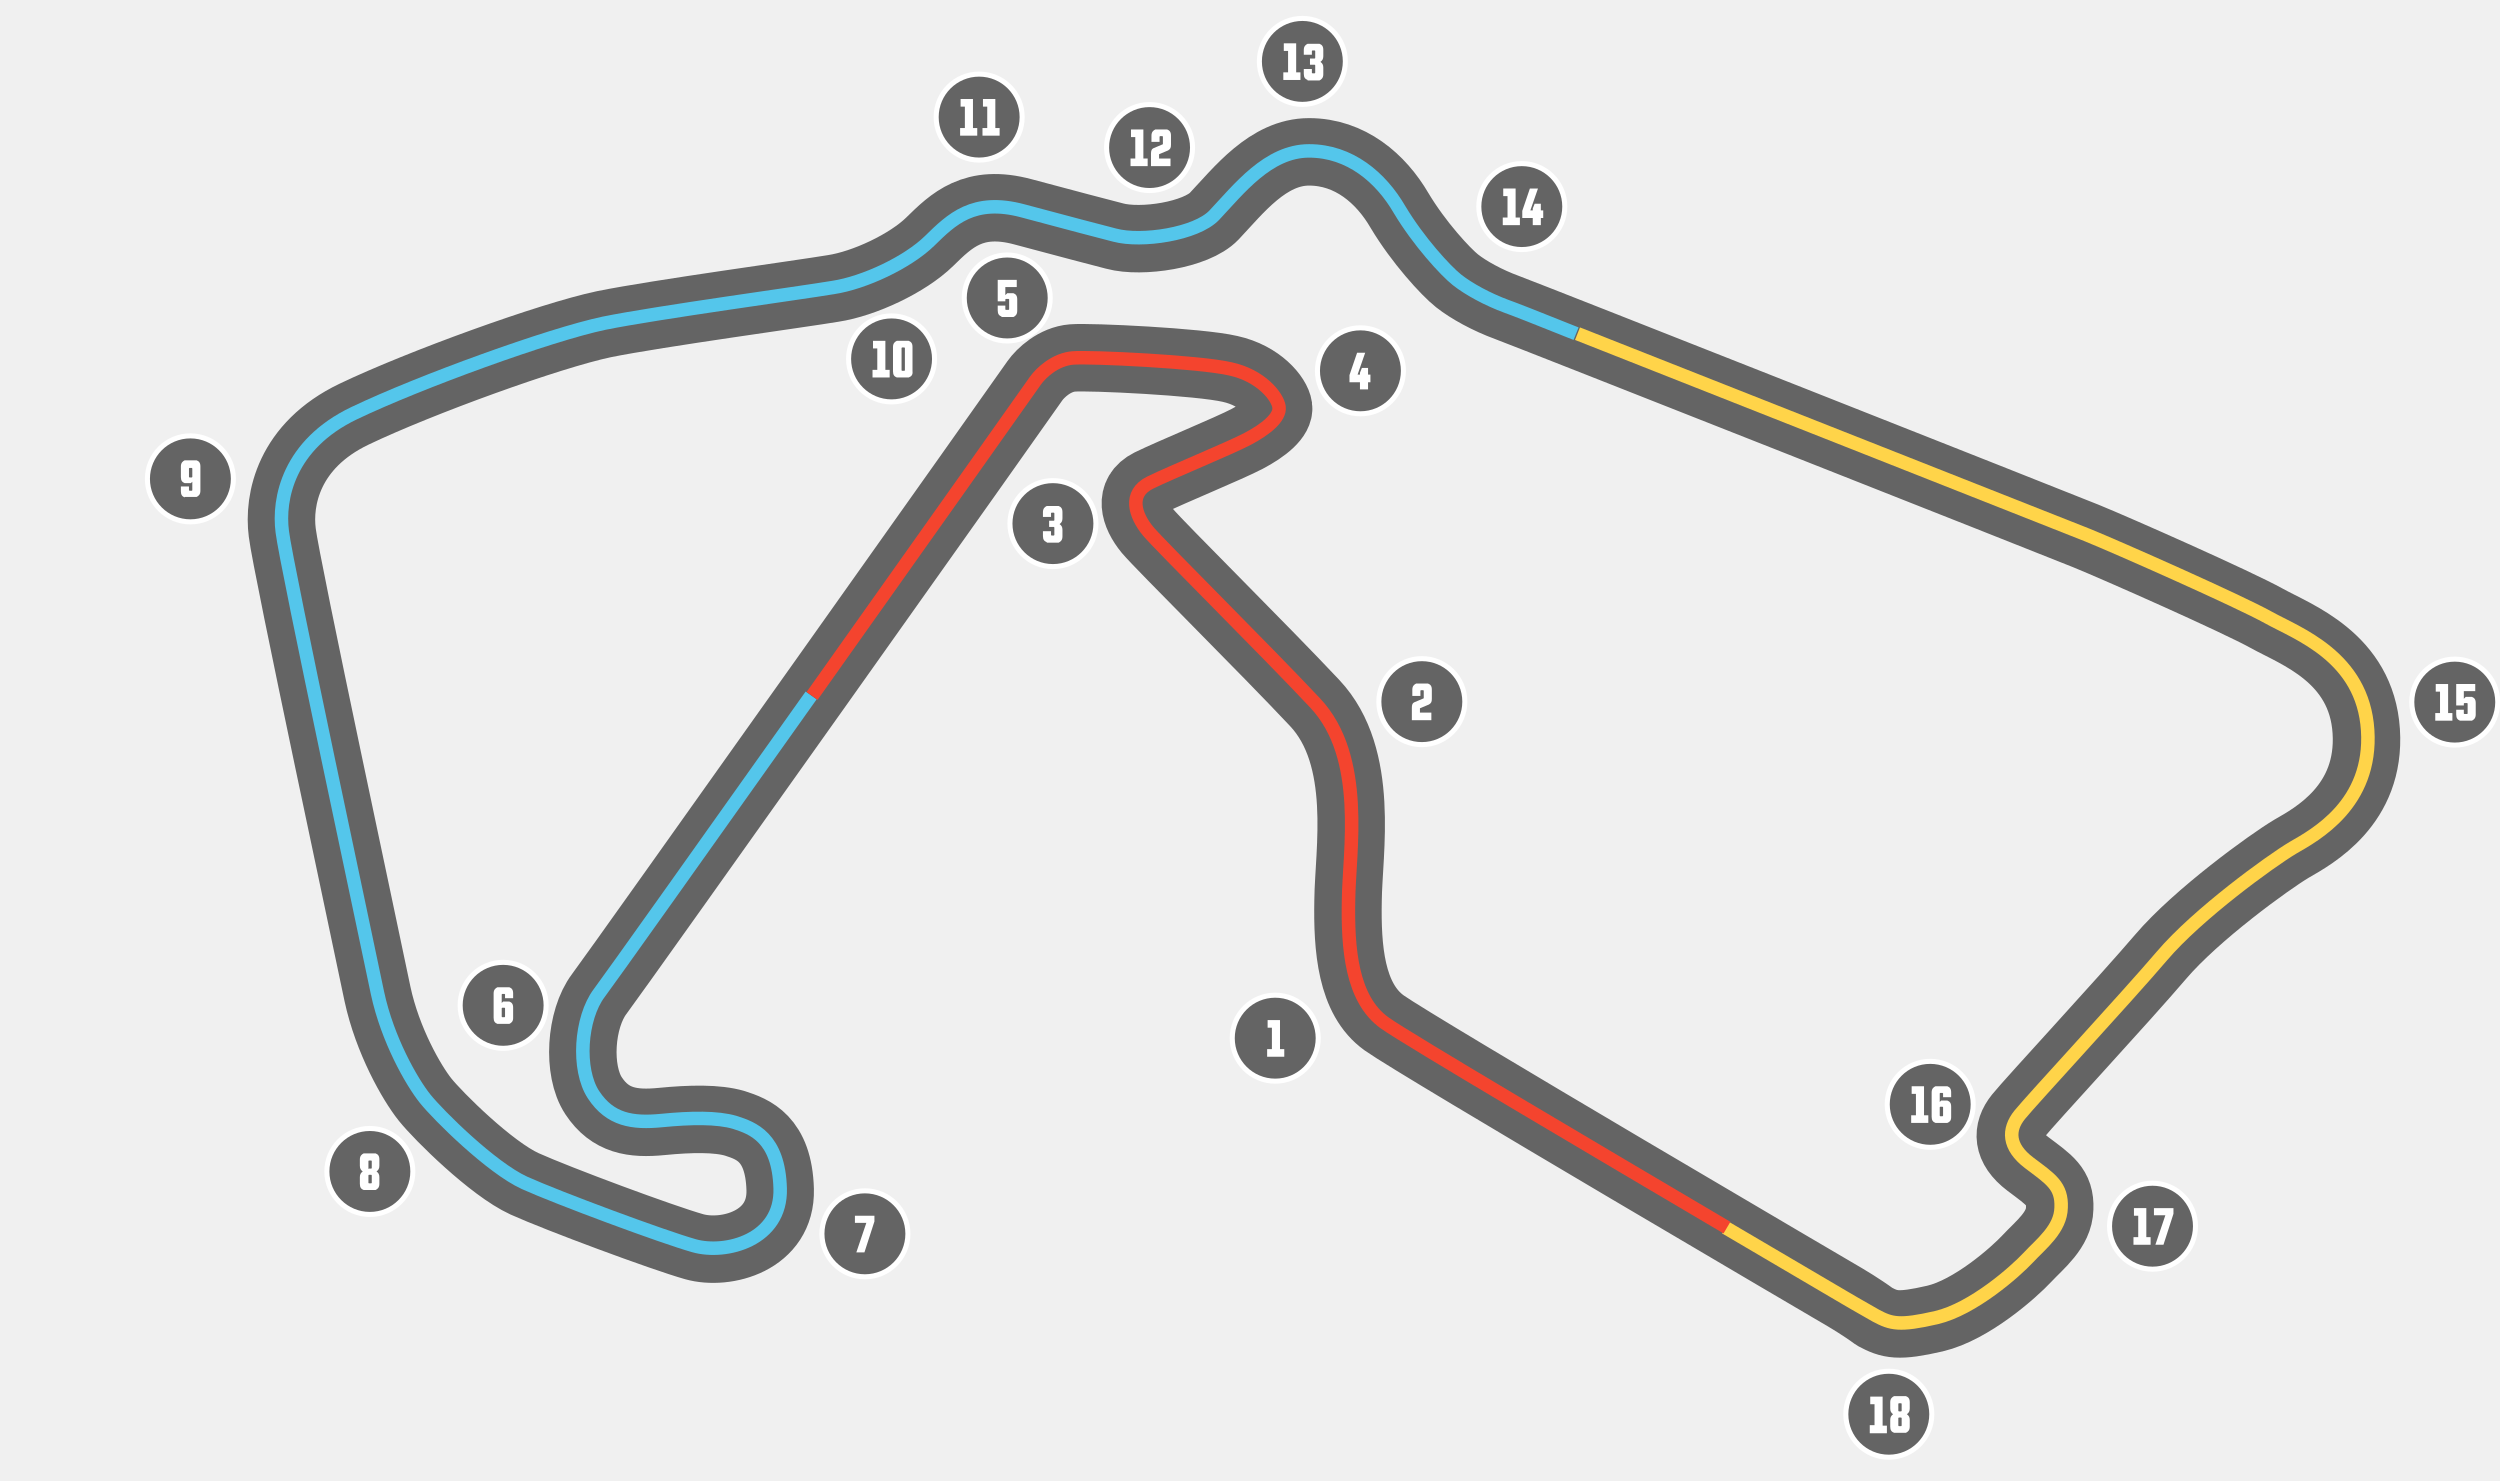
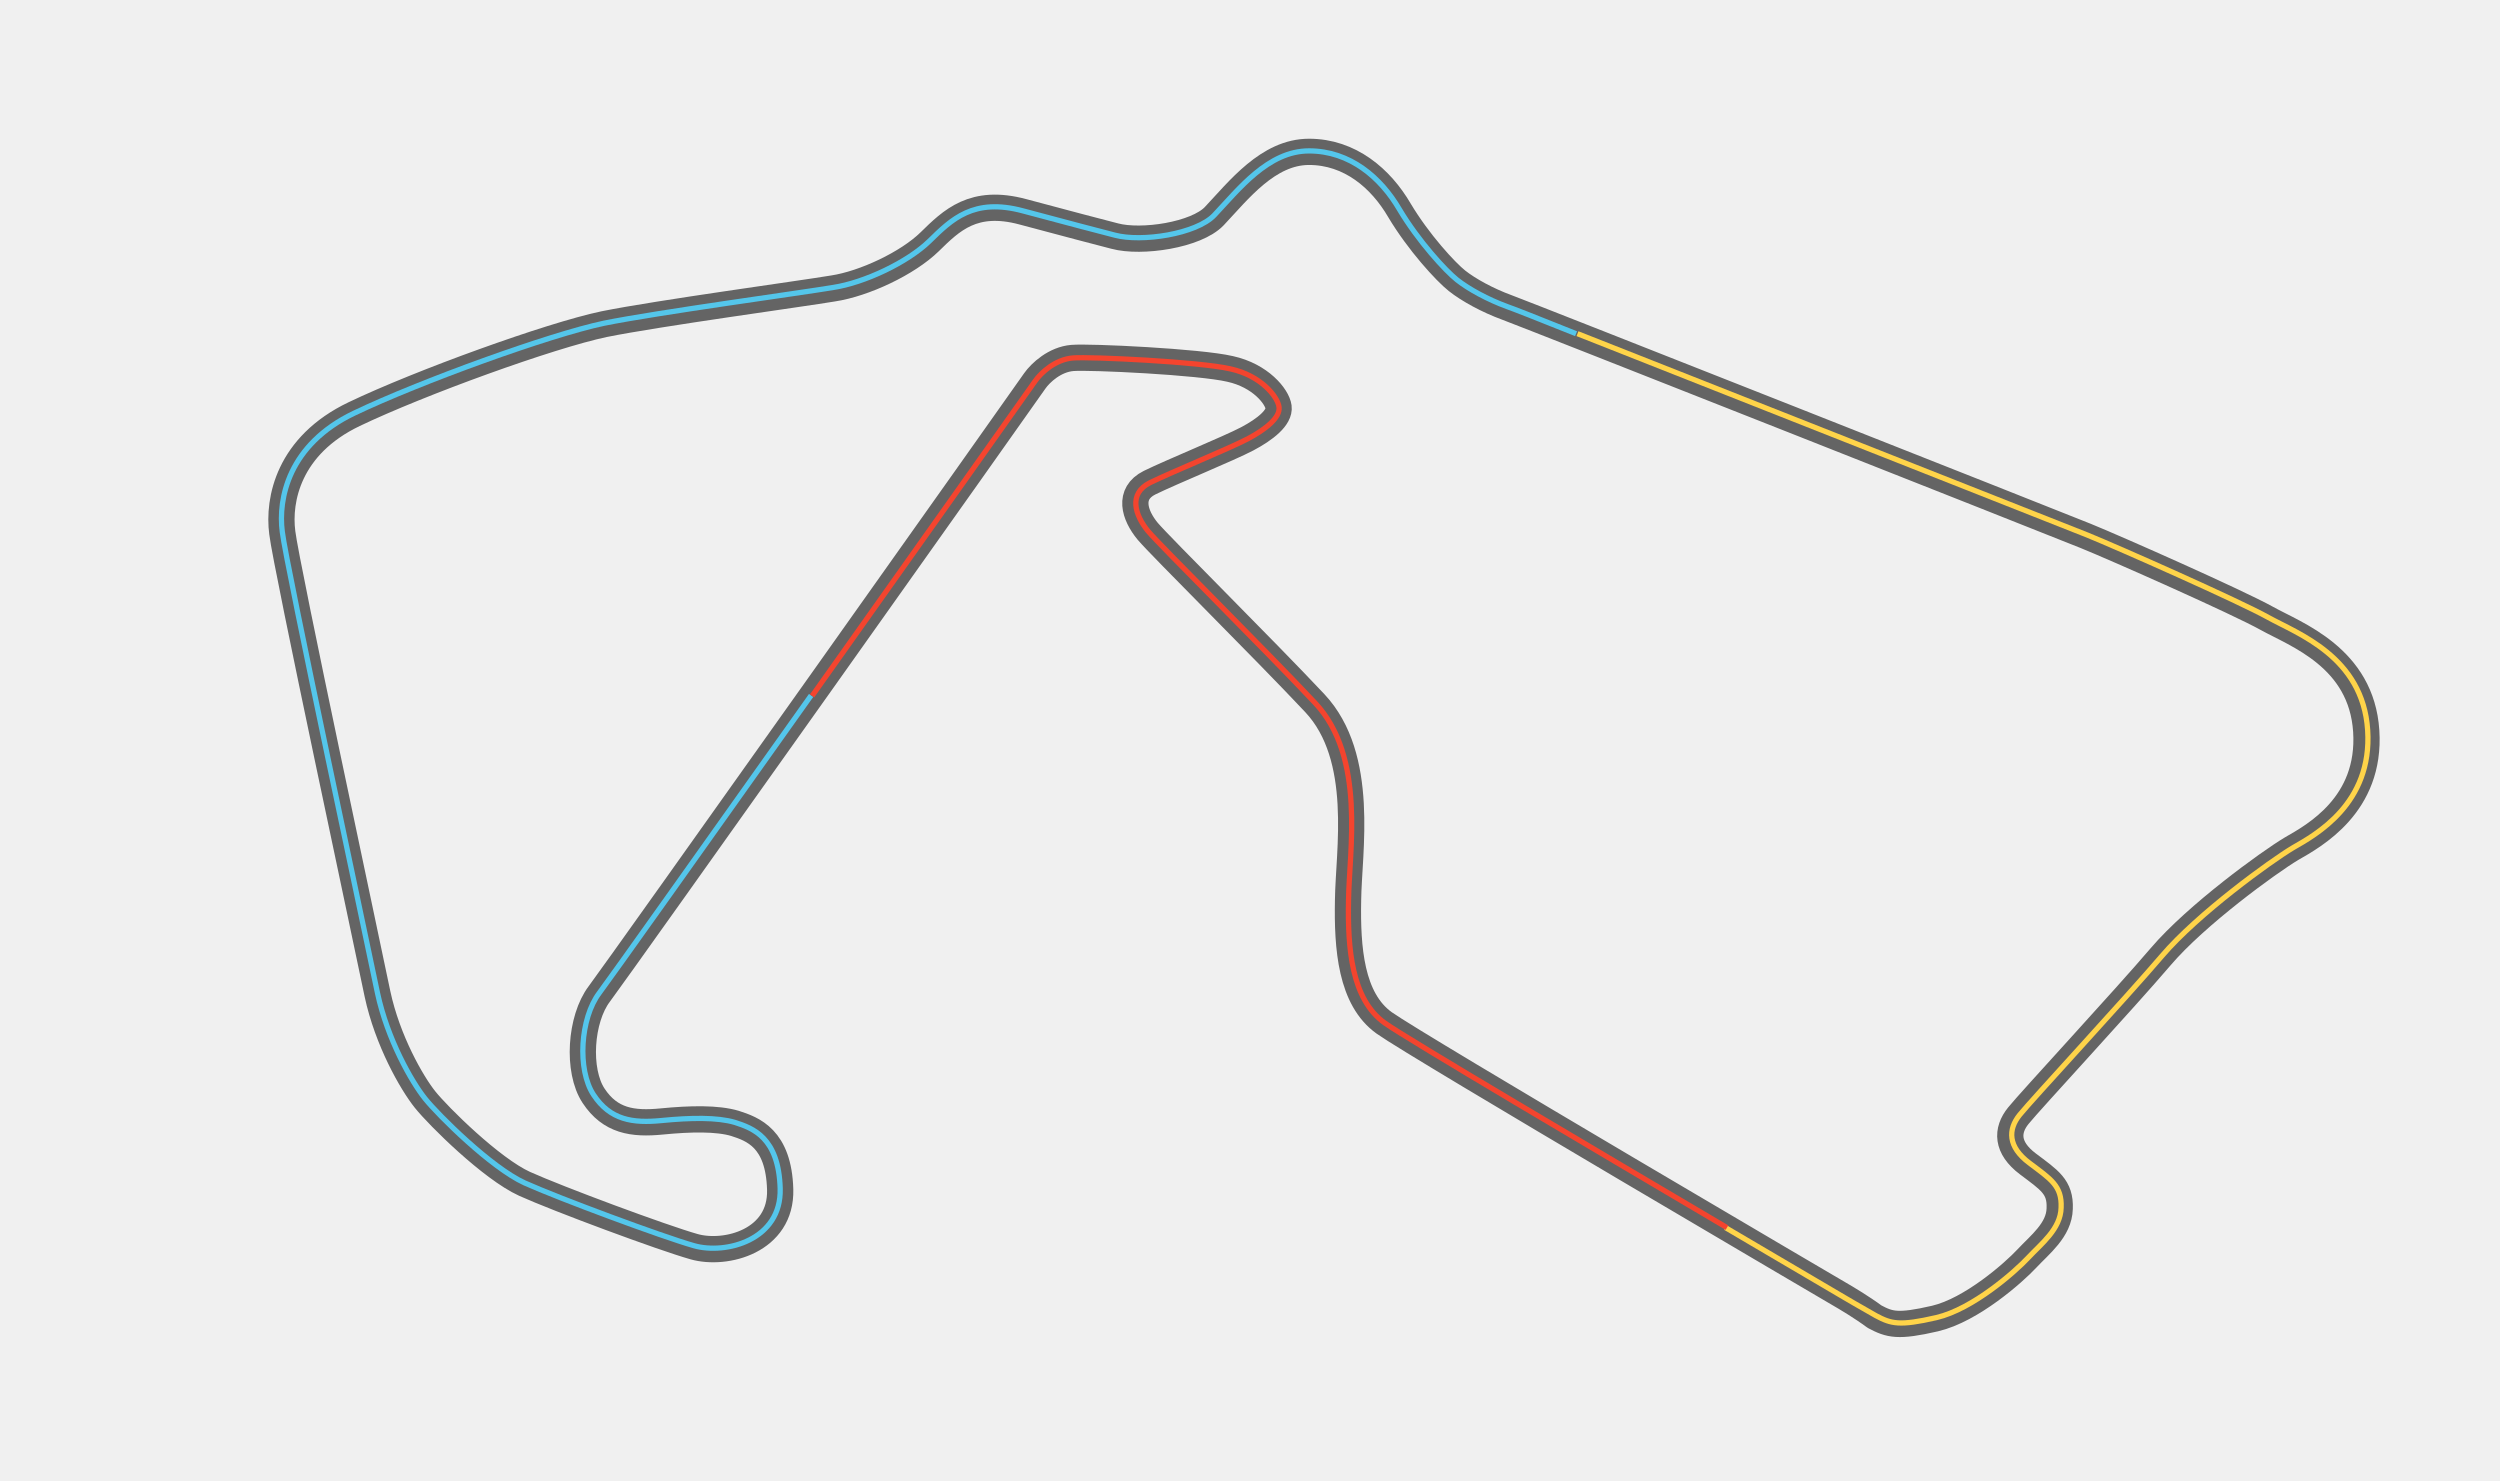
<svg xmlns="http://www.w3.org/2000/svg" version="1.1" x="0px" y="0px" viewBox="0.0 0.0 525.2 311.0" style="enable-background:new 0 0 525.2 331.8;" xml:space="preserve">
  <style type="text/css">
- 	.st0{fill:none;stroke:#646464;stroke-width:14.173;stroke-linecap:round;stroke-linejoin:round;stroke-miterlimit:10;}
- 	.st1{fill:none;stroke:#FFD449;stroke-width:2.835;stroke-miterlimit:10;}
- 	.st2{fill:none;stroke:#54C6EB;stroke-width:2.835;stroke-miterlimit:10;}
- 	.st3{fill:none;stroke:#F4442E;stroke-width:2.835;stroke-miterlimit:10;}
- 	.st4{fill:none;stroke:#FFFFFF;stroke-width:2.126;}
+ 	.st0{fill:none;stroke:#646464;stroke-width:5.515;stroke-linecap:round;stroke-linejoin:round;stroke-miterlimit:10;}
+ 	.st1{fill:none;stroke:#FFD449;stroke-width:1.103;stroke-miterlimit:10;}
+ 	.st2{fill:none;stroke:#54C6EB;stroke-width:1.103;stroke-miterlimit:10;}
+ 	.st3{fill:none;stroke:#F4442E;stroke-width:1.103;stroke-miterlimit:10;}
+ 	.st4{fill:none;stroke:#FFFFFF;stroke-width:0.827;}
	.st5{fill:#646464;}
	.st6{fill:#FFFFFF;}
- 	.st7{fill:none;stroke:#646464;stroke-width:2.835;stroke-miterlimit:10;}
+ 	.st7{fill:none;stroke:#646464;stroke-width:1.103;stroke-miterlimit:10;}
	.st8{fill:#FF3380;}
- 	.st9{fill:none;stroke:#FF3380;stroke-width:1.984;stroke-miterlimit:10;}
+ 	.st9{fill:none;stroke:#FF3380;stroke-width:0.772;stroke-miterlimit:10;}
	.st10{fill:#09BC8A;}
- 	.st11{fill:none;stroke:#09BC8A;stroke-width:1.984;stroke-miterlimit:10;}
- 	.st12{fill:none;stroke:#09BC8A;stroke-width:2.21;stroke-miterlimit:10;}
- 	.st13{fill:none;stroke:#646464;stroke-width:0.709;stroke-miterlimit:10;}
- 	.st14{fill:none;stroke:#F4442E;stroke-width:5.669;stroke-miterlimit:10;}
- 	.st15{fill:none;stroke:#54C6EB;stroke-width:5.669;stroke-miterlimit:10;}
- 	.st16{fill:none;stroke:#FFD449;stroke-width:5.669;stroke-miterlimit:10;}
- 	.st17{fill:none;stroke:#09BC8A;stroke-width:2.835;stroke-miterlimit:10;}
+ 	.st11{fill:none;stroke:#09BC8A;stroke-width:0.772;stroke-miterlimit:10;}
+ 	.st12{fill:none;stroke:#09BC8A;stroke-width:0.860;stroke-miterlimit:10;}
+ 	.st13{fill:none;stroke:#646464;stroke-width:0.276;stroke-miterlimit:10;}
+ 	.st14{fill:none;stroke:#F4442E;stroke-width:2.206;stroke-miterlimit:10;}
+ 	.st15{fill:none;stroke:#54C6EB;stroke-width:2.206;stroke-miterlimit:10;}
+ 	.st16{fill:none;stroke:#FFD449;stroke-width:2.206;stroke-miterlimit:10;}
+ 	.st17{fill:none;stroke:#09BC8A;stroke-width:1.103;stroke-miterlimit:10;}
	.st18{clip-path:url(#SVGID_00000182489371729919953420000015993495800105837713_);}
	.st19{fill:#F4442E;}
	.st20{fill:#54C6EB;}
	.st21{fill:#FFD449;}
</style>
  <g id="コース">
    <path class="st0" d="M387.7,272.6c0,0-89.9-52.7-96.9-57.7c-7-5-7.8-15.7-7.6-25.8c0.1-10.1,3.7-30-7-41.4   c-10.7-11.4-32.3-32.8-35.1-36.1c-2.8-3.4-4.2-7.9,0.4-10.2c4.7-2.3,16.7-7.2,20.5-9.2c3.8-2,6.9-4.5,6.6-6.7   c-0.3-2.2-3.8-6.6-10.2-8c-6.4-1.5-29.4-2.6-33.1-2.3c-3.7,0.3-6.7,3.1-7.9,4.8c-1.2,1.8-87.5,123.5-91.5,128.8   c-4,5.3-4.7,16.1-1.2,21.4c3.5,5.3,8.2,6,14.3,5.4c6.1-0.6,11.7-0.7,15.4,0.4c3.7,1.2,9.2,3.1,9.5,13.9c0.3,10.8-11.4,13.9-18.1,12   c-6.7-1.9-28.5-10-35.6-13.2c-7-3.2-18.1-14.2-20.9-17.7c-2.8-3.5-7.9-12.4-10-22.2c-2-9.8-19.2-90-20-96.9   c-0.9-6.9,1.3-18.3,15.1-24.9c13.8-6.6,41.1-16.5,52.5-18.9c11.4-2.3,41.6-6.4,48.1-7.5c6.6-1,15.7-5.3,20.3-9.8s9.2-9.1,19.6-6.3   c10.4,2.8,15.1,4,19.3,5.1c5.6,1.5,17.1-0.2,20.9-4.2c5.1-5.4,11.3-13.5,19.9-13.5c8.6,0,15.1,5.6,19,12.3   c4,6.7,9.7,12.9,12.1,14.8s6.4,4.1,10.5,5.6c4.1,1.5,115.2,45.4,121.6,48c6.4,2.6,31.9,13.9,38,17.3c6.1,3.4,19.9,8.2,20.9,23.7   c1,15.5-11,22-15.7,24.7c-4.7,2.8-20,13.9-27.5,22.7c-7.5,8.8-27.4,30.3-29.9,33.4s-2.5,6.7,2,10.1c4.5,3.4,6.9,4.8,6.7,9.4   c-0.1,4.5-4.2,7.6-6.9,10.5s-11.6,10.8-19.3,12.6c-7.8,1.8-9.5,1.3-12.7-0.4C391.1,274.6,387.7,272.6,387.7,272.6z" />
  </g>
  <g id="セクター">
    <path class="st1" d="M331.4,70.1c31.2,12.3,102,40.3,107.1,42.3c6.4,2.6,31.9,13.9,38,17.3c6.1,3.4,19.9,8.2,20.9,23.7   c1,15.5-11,22-15.7,24.7c-4.7,2.8-20,13.9-27.5,22.7c-7.5,8.8-27.4,30.3-29.9,33.4s-2.5,6.7,2,10.1c4.5,3.4,6.9,4.8,6.7,9.4   c-0.1,4.5-4.2,7.6-6.9,10.5s-11.6,10.8-19.3,12.6c-7.8,1.8-9.5,1.3-12.7-0.4c-3.2-1.8-6.6-3.8-6.6-3.8s-10.7-6.3-25-14.7" />
    <path class="st2" d="M170.4,146.1c-21.5,30.3-42.6,60-44.5,62.5c-4,5.3-4.7,16.1-1.2,21.4c3.5,5.3,8.2,6,14.3,5.4   c6.1-0.6,11.7-0.7,15.4,0.4c3.7,1.2,9.2,3.1,9.5,13.9c0.3,10.8-11.4,13.9-18.1,12c-6.7-1.9-28.5-10-35.6-13.2   c-7-3.2-18.1-14.2-20.9-17.7c-2.8-3.5-7.9-12.4-10-22.2c-2-9.8-19.2-90-20-96.9c-0.9-6.9,1.3-18.3,15.1-24.9   c13.8-6.6,41.1-16.5,52.5-18.9c11.4-2.3,41.6-6.4,48.1-7.5c6.6-1,15.7-5.3,20.3-9.8s9.2-9.1,19.6-6.3c10.4,2.8,15.1,4,19.3,5.1   c5.6,1.5,17.1-0.2,20.9-4.2c5.1-5.4,11.3-13.5,19.9-13.5c8.6,0,15.1,5.6,19,12.3c4,6.7,9.7,12.9,12.1,14.8s6.4,4.1,10.5,5.6   c0.9,0.3,6.3,2.4,14.5,5.7" />
    <path class="st3" d="M362.8,257.9c-27.1-16-67.3-39.7-71.9-43c-7-5-7.8-15.7-7.6-25.8c0.1-10.1,3.7-30-7-41.4   c-10.7-11.4-32.3-32.8-35.1-36.1c-2.8-3.4-4.2-7.9,0.4-10.2c4.7-2.3,16.7-7.2,20.5-9.2c3.8-2,6.9-4.5,6.6-6.7   c-0.3-2.2-3.8-6.6-10.2-8c-6.4-1.5-29.4-2.6-33.1-2.3c-3.7,0.3-6.7,3.1-7.9,4.8c-0.6,0.9-24,33.9-46.9,66.2" />
  </g>
  <g id="コーナー番号">
    <g>
      <g>
-         <circle class="st4" cx="267.9" cy="218.1" r="8.5" />
-         <circle class="st5" cx="267.9" cy="218.1" r="8.5" />
-       </g>
-       <g>
-         <path class="st6" d="M266.2,222v-1.6h1v-4.5h-0.9v-1.6h2.6v6.1h0.9v1.6H266.2z" />
-       </g>
-     </g>
-     <g>
-       <g>
-         <circle class="st4" cx="298.7" cy="147.4" r="8.5" />
-         <circle class="st5" cx="298.7" cy="147.4" r="8.5" />
-       </g>
-       <g>
-         <path class="st6" d="M296.6,151.3v-2.6c0-0.6,0.1-1,0.6-1.2l1.9-0.8v-1.6L299,145h-0.5l-0.1,0.1v1.1h-1.7v-1.3     c0-0.8,0.4-1.1,0.8-1.3h2.5c0.5,0.2,0.8,0.5,0.8,1.3v1.9c0,0.6-0.1,0.9-0.6,1.2l-1.9,0.8v0.9h2.4v1.6H296.6z" />
-       </g>
-     </g>
-     <g>
-       <g>
-         <circle class="st4" cx="221.2" cy="110" r="8.5" />
-         <circle class="st5" cx="221.2" cy="110" r="8.5" />
-       </g>
-       <g>
-         <path class="st6" d="M219.9,113.9c-0.5-0.2-0.8-0.5-0.8-1.3v-1h1.7v0.8l0.1,0.1h0.5l0.1-0.1v-1.6l-0.1-0.1h-1v-1.3h1l0.1-0.1     v-1.5l-0.1-0.1h-0.5l-0.1,0.1v0.8h-1.7v-1c0-0.8,0.4-1.1,0.8-1.3h2.5c0.5,0.2,0.8,0.5,0.8,1.3v1.3c0,0.6-0.2,0.9-0.6,1.2     c0.4,0.3,0.6,0.6,0.6,1.2v1.4c0,0.8-0.4,1.1-0.8,1.3H219.9z" />
-       </g>
-     </g>
-     <g>
-       <g>
-         <circle class="st4" cx="285.8" cy="77.9" r="8.5" />
-         <circle class="st5" cx="285.8" cy="77.9" r="8.5" />
-       </g>
-       <g>
-         <path class="st6" d="M287.4,80.3v1.5h-1.7v-1.5h-2.2v-1.5l1.6-4.7h1.7l-1.6,4.6h0.5v-0.4l0.4-1h1.3v1.4h0.5v1.6H287.4z" />
-       </g>
-     </g>
-     <g>
-       <g>
-         <circle class="st4" cx="211.6" cy="62.6" r="8.5" />
-         <circle class="st5" cx="211.6" cy="62.6" r="8.5" />
-       </g>
-       <g>
-         <path class="st6" d="M210.4,66.5c-0.5-0.2-0.8-0.5-0.8-1.3v-1h1.6V65l0.1,0.1h0.6L212,65v-2.1l-0.1-0.1h-0.6l-0.1,0.1v0.4h-1.6     v-4.5h4v1.5h-2.4V62l0.4-0.4h1.3c0.5,0.2,0.8,0.5,0.8,1.3v2.4c0,0.8-0.4,1.1-0.8,1.3H210.4z" />
-       </g>
-     </g>
-     <g>
-       <g>
-         <circle class="st4" cx="105.7" cy="211.2" r="8.5" />
-         <circle class="st5" cx="105.7" cy="211.2" r="8.5" />
-       </g>
-       <g>
-         <path class="st6" d="M107,215.1h-2.5c-0.5-0.2-0.8-0.5-0.8-1.3v-5.1c0-0.8,0.4-1.1,0.8-1.3h2.5c0.5,0.2,0.8,0.5,0.8,1.3v1h-1.7     v-0.8l-0.1-0.1h-0.5l-0.1,0.1v1.8l0.3-0.3h1.3c0.5,0.2,0.8,0.5,0.8,1.3v2.2C107.8,214.6,107.4,214.9,107,215.1z M106,213.7     l0.1-0.1v-1.8l-0.1-0.1h-0.5l-0.1,0.1v1.8l0.1,0.1H106z" />
-       </g>
-     </g>
-     <g>
-       <g>
-         <circle class="st4" cx="181.7" cy="259.2" r="8.5" />
-         <circle class="st5" cx="181.7" cy="259.2" r="8.5" />
-       </g>
-       <g>
-         <path class="st6" d="M179.9,263.1l2.1-6.2h-2.4v-1.5h4.1v1.2l-2.1,6.5H179.9z" />
-       </g>
-     </g>
-     <g>
-       <g>
-         <circle class="st4" cx="77.7" cy="246.1" r="8.5" />
-         <circle class="st5" cx="77.7" cy="246.1" r="8.5" />
-       </g>
-       <g>
-         <path class="st6" d="M76.4,250c-0.5-0.2-0.8-0.5-0.8-1.3v-1.4c0-0.6,0.2-0.9,0.6-1.2c-0.4-0.3-0.6-0.6-0.6-1.2v-1.3     c0-0.8,0.4-1.1,0.8-1.3h2.5c0.5,0.2,0.8,0.5,0.8,1.3v1.3c0,0.6-0.2,0.9-0.6,1.2c0.4,0.3,0.6,0.6,0.6,1.2v1.4     c0,0.8-0.4,1.1-0.8,1.3H76.4z M77.3,245.4l0.1,0.1H78l0.1-0.1v-1.5l-0.1-0.1h-0.5l-0.1,0.1V245.4z M78.1,248.5v-1.6l-0.1-0.1     h-0.5l-0.1,0.1v1.6l0.1,0.1H78L78.1,248.5z" />
-       </g>
-     </g>
-     <g>
-       <g>
-         <circle class="st4" cx="40" cy="100.6" r="8.5" />
-         <circle class="st5" cx="40" cy="100.6" r="8.5" />
-       </g>
-       <g>
-         <path class="st6" d="M38.8,104.5c-0.5-0.2-0.8-0.5-0.8-1.3v-1h1.7v0.8l0.1,0.1h0.5l0.1-0.1v-1.8l-0.3,0.3h-1.3     c-0.5-0.2-0.8-0.5-0.8-1.3v-2.2c0-0.8,0.4-1.1,0.8-1.3h2.5c0.5,0.2,0.8,0.5,0.8,1.3v5.1c0,0.8-0.4,1.1-0.8,1.3H38.8z M40.4,100.2     v-1.8l-0.1-0.1h-0.5l-0.1,0.1v1.8l0.1,0.1h0.5L40.4,100.2z" />
-       </g>
-     </g>
-     <g>
-       <g>
-         <circle class="st4" cx="187.3" cy="75.4" r="8.5" />
-         <circle class="st5" cx="187.3" cy="75.4" r="8.5" />
-       </g>
-       <g>
-         <path class="st6" d="M183.3,79.3v-1.6h1v-4.5h-0.9v-1.6h2.6v6.1h0.9v1.6H183.3z" />
-         <path class="st6" d="M190.9,79.3h-2.5c-0.5-0.2-0.8-0.5-0.8-1.3v-5.1c0-0.8,0.4-1.1,0.8-1.3h2.5c0.5,0.2,0.8,0.5,0.8,1.3V78     C191.8,78.8,191.4,79.1,190.9,79.3z M190.1,73.1L190,73h-0.5l-0.1,0.1v4.7l0.1,0.1h0.5l0.1-0.1V73.1z" />
-       </g>
-     </g>
-     <g>
-       <g>
-         <circle class="st4" cx="205.7" cy="24.6" r="8.5" />
-         <circle class="st5" cx="205.7" cy="24.6" r="8.5" />
-       </g>
-       <g>
-         <path class="st6" d="M201.7,28.5v-1.6h1v-4.5h-0.9v-1.6h2.6v6.1h0.9v1.6H201.7z" />
-         <path class="st6" d="M206.4,28.5v-1.6h1v-4.5h-0.9v-1.6h2.6v6.1h0.9v1.6H206.4z" />
-       </g>
-     </g>
-     <g>
-       <g>
-         <circle class="st4" cx="241.5" cy="31" r="8.5" />
-         <circle class="st5" cx="241.5" cy="31" r="8.5" />
-       </g>
-       <g>
-         <path class="st6" d="M237.5,34.9v-1.6h1v-4.5h-0.9v-1.6h2.6v6.1h0.9v1.6H237.5z" />
-         <path class="st6" d="M241.8,34.9v-2.6c0-0.6,0.1-1,0.6-1.2l1.9-0.8v-1.6l-0.1-0.1h-0.5l-0.1,0.1v1.1h-1.7v-1.3     c0-0.8,0.4-1.1,0.8-1.3h2.5c0.5,0.2,0.8,0.5,0.8,1.3v1.9c0,0.6-0.1,0.9-0.6,1.2l-1.9,0.8v0.9h2.4v1.6H241.8z" />
-       </g>
-     </g>
-     <g>
-       <g>
-         <circle class="st4" cx="273.6" cy="12.9" r="8.5" />
-         <circle class="st5" cx="273.6" cy="12.9" r="8.5" />
-       </g>
-       <g>
-         <path class="st6" d="M269.6,16.8v-1.6h1v-4.5h-0.9V9.1h2.6v6.1h0.9v1.6H269.6z" />
-         <path class="st6" d="M274.7,16.8c-0.5-0.2-0.8-0.5-0.8-1.3v-1h1.7v0.8l0.1,0.1h0.5l0.1-0.1v-1.6l-0.1-0.1h-1v-1.3h1l0.1-0.1v-1.5     l-0.1-0.1h-0.5l-0.1,0.1v0.8h-1.7v-1c0-0.8,0.4-1.1,0.8-1.3h2.5c0.5,0.2,0.8,0.5,0.8,1.3v1.3c0,0.6-0.2,0.9-0.6,1.2     c0.4,0.3,0.6,0.6,0.6,1.2v1.4c0,0.8-0.4,1.1-0.8,1.3H274.7z" />
-       </g>
-     </g>
-     <g>
-       <g>
-         <circle class="st4" cx="319.7" cy="43.4" r="8.5" />
-         <circle class="st5" cx="319.7" cy="43.4" r="8.5" />
-       </g>
-       <g>
-         <path class="st6" d="M315.7,47.3v-1.6h1v-4.5h-0.9v-1.6h2.6v6.1h0.9v1.6H315.7z" />
-         <path class="st6" d="M323.7,45.8v1.5H322v-1.5h-2.2v-1.5l1.6-4.7h1.7l-1.6,4.6h0.5v-0.4l0.4-1h1.3v1.4h0.5v1.6H323.7z" />
-       </g>
-     </g>
-     <g>
-       <g>
-         <circle class="st4" cx="515.7" cy="147.5" r="8.5" />
-         <circle class="st5" cx="515.7" cy="147.5" r="8.5" />
-       </g>
-       <g>
-         <path class="st6" d="M511.6,151.4v-1.6h1v-4.5h-0.9v-1.6h2.6v6.1h0.9v1.6H511.6z" />
-         <path class="st6" d="M516.8,151.4c-0.5-0.2-0.8-0.5-0.8-1.3v-1h1.6v0.8l0.1,0.1h0.6l0.1-0.1v-2.1l-0.1-0.1h-0.6l-0.1,0.1v0.4     h-1.6v-4.5h4v1.5h-2.4v1.6l0.4-0.4h1.3c0.5,0.2,0.8,0.5,0.8,1.3v2.4c0,0.8-0.4,1.1-0.8,1.3H516.8z" />
-       </g>
-     </g>
-     <g>
-       <g>
-         <circle class="st4" cx="405.5" cy="232" r="8.5" />
-         <circle class="st5" cx="405.5" cy="232" r="8.5" />
-       </g>
-       <g>
-         <path class="st6" d="M401.5,235.9v-1.6h1v-4.5h-0.9v-1.6h2.6v6.1h0.9v1.6H401.5z" />
-         <path class="st6" d="M409.1,235.9h-2.5c-0.5-0.2-0.8-0.5-0.8-1.3v-5.1c0-0.8,0.4-1.1,0.8-1.3h2.5c0.5,0.2,0.8,0.5,0.8,1.3v1h-1.7     v-0.8l-0.1-0.1h-0.5l-0.1,0.1v1.8l0.3-0.3h1.3c0.5,0.2,0.8,0.5,0.8,1.3v2.2C409.9,235.4,409.6,235.7,409.1,235.9z M408.1,234.5     l0.1-0.1v-1.8l-0.1-0.1h-0.5l-0.1,0.1v1.8l0.1,0.1H408.1z" />
-       </g>
-     </g>
-     <g>
-       <g>
-         <circle class="st4" cx="452.2" cy="257.6" r="8.5" />
-         <circle class="st5" cx="452.2" cy="257.6" r="8.5" />
-       </g>
-       <g>
-         <path class="st6" d="M448.2,261.5v-1.6h1v-4.5h-0.9v-1.6h2.6v6.1h0.9v1.6H448.2z" />
-         <path class="st6" d="M452.8,261.5l2.1-6.2h-2.4v-1.5h4.1v1.2l-2.1,6.5H452.8z" />
-       </g>
-     </g>
-     <g>
-       <g>
-         <circle class="st4" cx="396.8" cy="297.1" r="8.5" />
-         <circle class="st5" cx="396.8" cy="297.1" r="8.5" />
-       </g>
-       <g>
-         <path class="st6" d="M392.8,301v-1.6h1V295h-0.9v-1.6h2.6v6.1h0.9v1.6H392.8z" />
-         <path class="st6" d="M397.9,301c-0.5-0.2-0.8-0.5-0.8-1.3v-1.4c0-0.6,0.2-0.9,0.6-1.2c-0.4-0.3-0.6-0.6-0.6-1.2v-1.3     c0-0.8,0.4-1.1,0.8-1.3h2.5c0.5,0.2,0.8,0.5,0.8,1.3v1.3c0,0.6-0.2,0.9-0.6,1.2c0.4,0.3,0.6,0.6,0.6,1.2v1.4     c0,0.8-0.4,1.1-0.8,1.3H397.9z M398.8,296.4l0.1,0.1h0.5l0.1-0.1v-1.5l-0.1-0.1h-0.5l-0.1,0.1V296.4z M399.5,299.5v-1.6l-0.1-0.1     h-0.5l-0.1,0.1v1.6l0.1,0.1h0.5L399.5,299.5z" />
-       </g>
+ 			
+ 			
+ 		</g>
+       <g>
+ 			
+ 		</g>
+     </g>
+     <g>
+       <g>
+ 			
+ 			
+ 		</g>
+       <g>
+ 			
+ 		</g>
+     </g>
+     <g>
+       <g>
+ 			
+ 			
+ 		</g>
+       <g>
+ 			
+ 		</g>
+     </g>
+     <g>
+       <g>
+ 			
+ 			
+ 		</g>
+       <g>
+ 			
+ 		</g>
+     </g>
+     <g>
+       <g>
+ 			
+ 			
+ 		</g>
+       <g>
+ 			
+ 		</g>
+     </g>
+     <g>
+       <g>
+ 			
+ 			
+ 		</g>
+       <g>
+ 			
+ 		</g>
+     </g>
+     <g>
+       <g>
+ 			
+ 			
+ 		</g>
+       <g>
+ 			
+ 		</g>
+     </g>
+     <g>
+       <g>
+ 			
+ 			
+ 		</g>
+       <g>
+ 			
+ 		</g>
+     </g>
+     <g>
+       <g>
+ 			
+ 			
+ 		</g>
+       <g>
+ 			
+ 		</g>
+     </g>
+     <g>
+       <g>
+ 			
+ 			
+ 		</g>
+       <g>
+ 			
+ 			
+ 		</g>
+     </g>
+     <g>
+       <g>
+ 			
+ 			
+ 		</g>
+       <g>
+ 			
+ 			
+ 		</g>
+     </g>
+     <g>
+       <g>
+ 			
+ 			
+ 		</g>
+       <g>
+ 			
+ 			
+ 		</g>
+     </g>
+     <g>
+       <g>
+ 			
+ 			
+ 		</g>
+       <g>
+ 			
+ 			
+ 		</g>
+     </g>
+     <g>
+       <g>
+ 			
+ 			
+ 		</g>
+       <g>
+ 			
+ 			
+ 		</g>
+     </g>
+     <g>
+       <g>
+ 			
+ 			
+ 		</g>
+       <g>
+ 			
+ 			
+ 		</g>
+     </g>
+     <g>
+       <g>
+ 			
+ 			
+ 		</g>
+       <g>
+ 			
+ 			
+ 		</g>
+     </g>
+     <g>
+       <g>
+ 			
+ 			
+ 		</g>
+       <g>
+ 			
+ 			
+ 		</g>
+     </g>
+     <g>
+       <g>
+ 			
+ 			
+ 		</g>
+       <g>
+ 			
+ 			
+ 		</g>
    </g>
  </g>
</svg>
